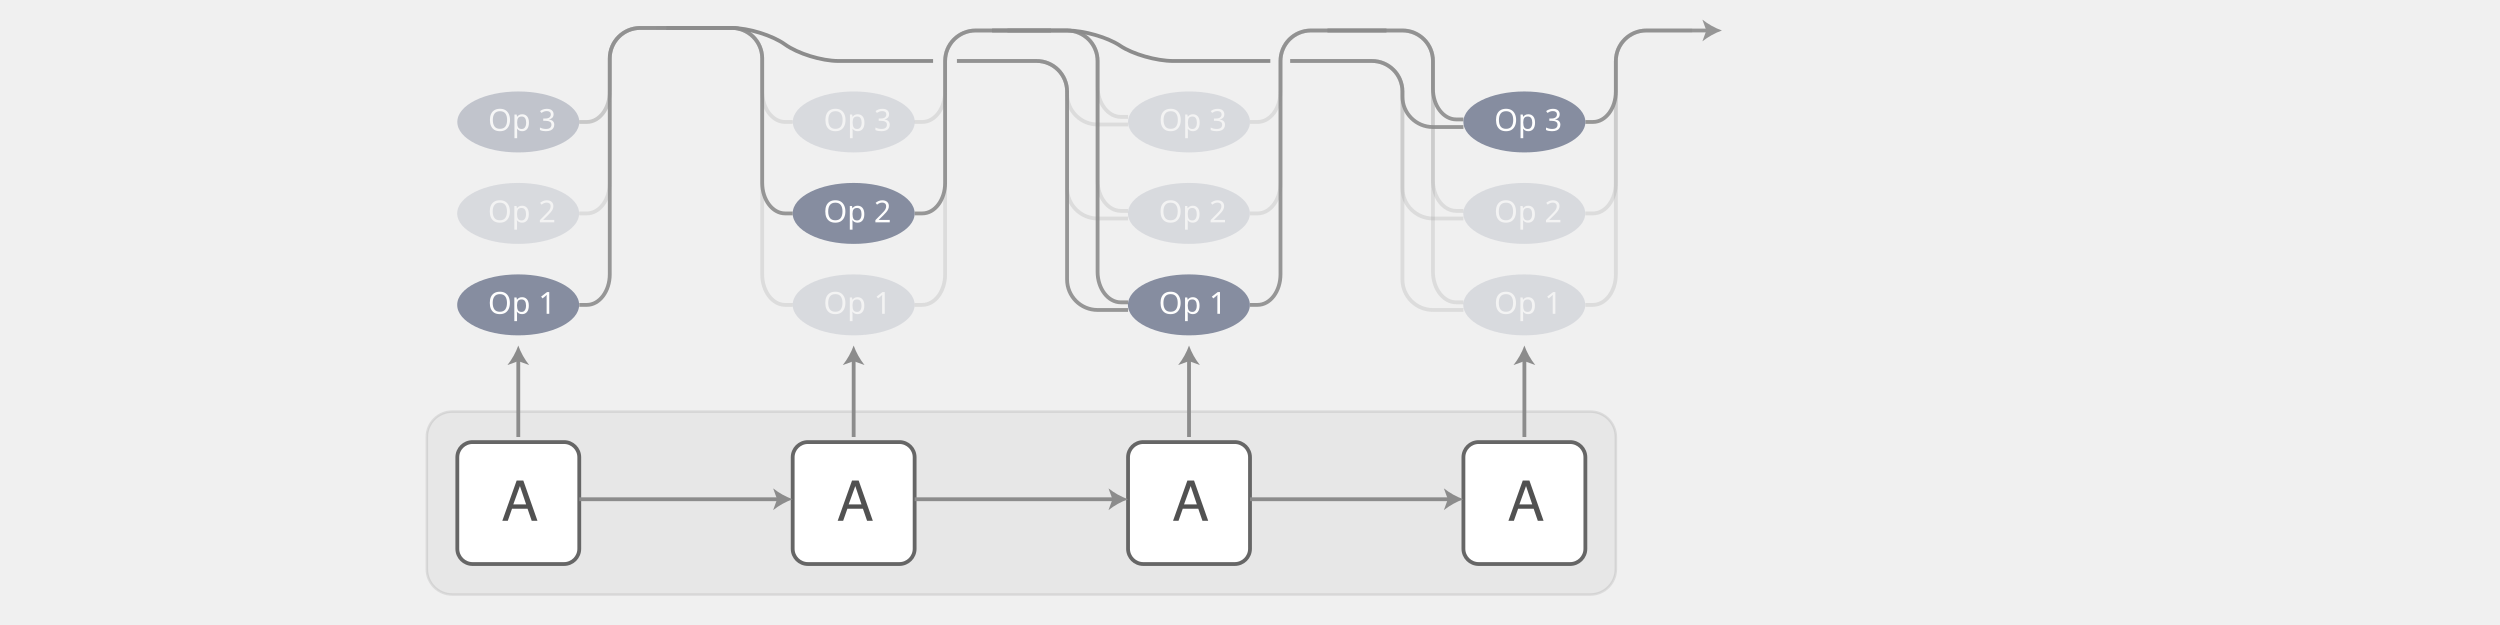
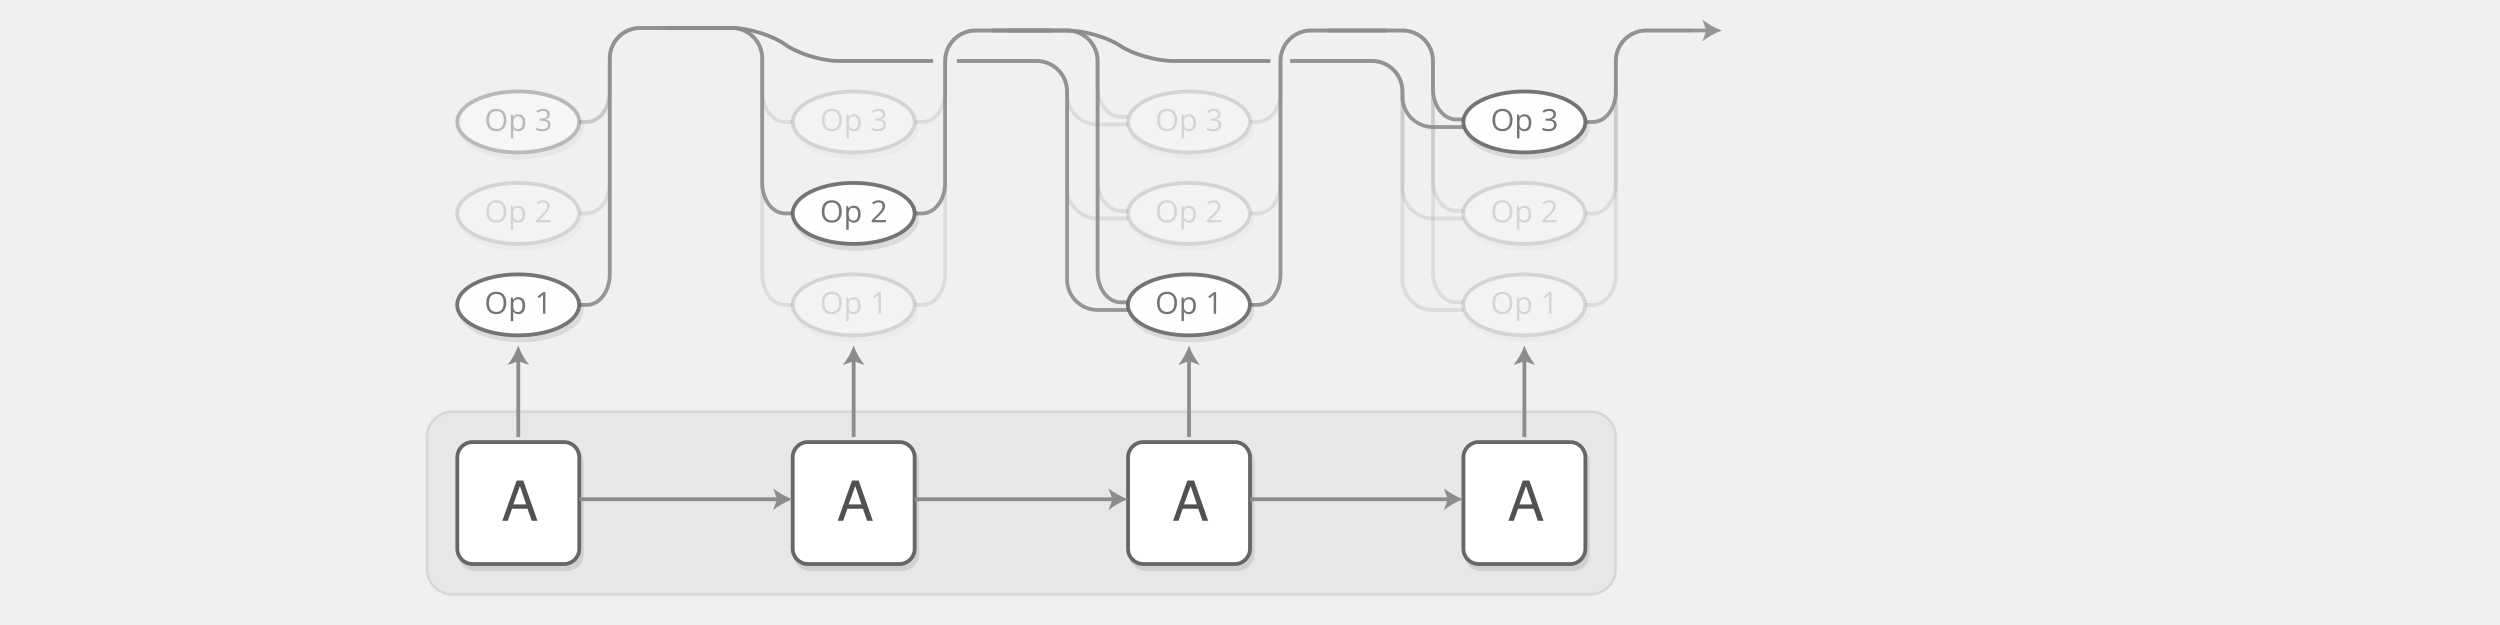
<svg xmlns="http://www.w3.org/2000/svg" xmlns:xlink="http://www.w3.org/1999/xlink" id="background" width="984" height="246" viewBox="0 0 984 246">
  <defs>
    <clipPath id="clip-path">
      <rect id="first-clip" x="228" y="6" width="84" height="144" fill="none" />
    </clipPath>
    <clipPath id="clip-path-2">
      <polygon points="500 6 306 6 306 36 360 36 360 138 444 138 444 36 500 36 500 6" fill="none" />
    </clipPath>
    <clipPath id="clip-path-3">
      <polygon points="612 6 438 6 438 36 492 36 492 138 576 138 576 36 612 36 612 6" fill="none" />
    </clipPath>
    <clipPath id="clip-path-4">
      <rect x="624" y="6" width="60" height="120" fill="none" />
    </clipPath>
    <symbol id="rnn-bg" data-name="rnn-bg" viewBox="0 0 49.5 49.5">
      <rect x="0.75" y="0.75" width="48" height="48" rx="6" ry="6" fill="#fff" stroke="#666" stroke-width="1.5" />
    </symbol>
    <symbol id="rnn-a" data-name="rnn-a" viewBox="0 0 49.5 49.5">
      <use id="rnn-bg-3" data-name="rnn-bg" width="49.5" height="49.5" xlink:href="#rnn-bg" />
      <text transform="translate(18.08 31.75)" font-size="21.77" fill="#515151" font-family="Helvetica" letter-spacing="-1">A</text>
    </symbol>
  </defs>
  <g id="_Group_" data-name="&lt;Group&gt;">
    <rect x="168" y="162" width="468" height="72" rx="10" ry="10" opacity="0.04" />
    <g opacity="0.1">
      <rect x="168" y="162" width="468" height="72" rx="10" ry="10" fill="none" stroke="#231f20" />
    </g>
  </g>
  <path d="M367.26,24H330c-6.6,0-16.05-2.93-21-6.5S294.6,11,288,11H264.25" fill="none" stroke="#8c8c8c" stroke-miterlimit="10" stroke-width="1.5" />
  <g clip-path="url(#clip-path)">
    <g opacity="0.9">
      <path d="M222,120h9c4.95,0,9-5.4,9-12V23a12,12,0,0,1,12-12h29.75" fill="none" stroke="#8c8c8c" stroke-miterlimit="10" stroke-width="1.5" />
    </g>
    <g opacity="0.2">
      <path d="M222,84h9c4.95,0,9-5.4,9-12V23a12,12,0,0,1,12-12h29.75" fill="none" stroke="#8c8c8c" stroke-miterlimit="10" stroke-width="1.5" />
    </g>
    <g opacity="0.4">
      <path d="M222,48h9c5,0,9-5.4,9-12V23a12,12,0,0,1,12-12h29.7" fill="none" stroke="#8c8c8c" stroke-miterlimit="10" stroke-width="1.5" />
    </g>
    <g opacity="0.2">
      <path d="M318,120h-9c-4.95,0-9-5.4-9-12V23a12,12,0,0,0-12-12H262.25" fill="none" stroke="#8c8c8c" stroke-miterlimit="10" stroke-width="1.5" />
    </g>
    <g opacity="0.9">
      <path d="M318,84h-9c-4.95,0-9-5.4-9-12V23a12,12,0,0,0-12-12H262.25" fill="none" stroke="#8c8c8c" stroke-miterlimit="10" stroke-width="1.5" />
    </g>
    <g opacity="0.2">
      <path d="M318,48h-9c-4.95,0-9-5.4-9-12V23a12,12,0,0,0-12-12H258.25" fill="none" stroke="#8c8c8c" stroke-miterlimit="10" stroke-width="1.5" />
    </g>
  </g>
  <g clip-path="url(#clip-path-2)">
    <g opacity="0.2">
      <path d="M354,120h9c5,0,9-5.4,9-12V24a12,12,0,0,1,12-12h29.7" fill="none" stroke="#8c8c8c" stroke-miterlimit="10" stroke-width="1.5" />
    </g>
    <g opacity="0.9">
      <path d="M354,84h9c5,0,9-5.4,9-12V24a12,12,0,0,1,12-12h29.7" fill="none" stroke="#8c8c8c" stroke-miterlimit="10" stroke-width="1.5" />
    </g>
    <g opacity="0.2">
      <path d="M354,48h9c5,0,9-5.4,9-12V24a12,12,0,0,1,12-12h29.7" fill="none" stroke="#8c8c8c" stroke-miterlimit="10" stroke-width="1.5" />
    </g>
    <g opacity="0.9">
      <path d="M451.05,122H432a12,12,0,0,1-12-12V36a12,12,0,0,0-12-12H376.65" fill="none" stroke="#8c8c8c" stroke-miterlimit="10" stroke-width="1.5" />
    </g>
    <g opacity="0.2">
      <path d="M451.05,86H432a12,12,0,0,1-12-12V36a12,12,0,0,0-12-12H376.65" fill="none" stroke="#8c8c8c" stroke-miterlimit="10" stroke-width="1.5" />
    </g>
    <g opacity="0.2">
      <path d="M451.05,49H432a12,12,0,0,1-12-12V36a12,12,0,0,0-12-12H376.65" fill="none" stroke="#8c8c8c" stroke-miterlimit="10" stroke-width="1.5" />
    </g>
    <g opacity="0.9">
      <path d="M450.25,119h-9.12c-5,0-9.12-5.4-9.12-12V24a12,12,0,0,0-12-12H390.5" fill="none" stroke="#8c8c8c" stroke-miterlimit="10" stroke-width="1.5" />
    </g>
    <g opacity="0.2">
      <path d="M450.25,83h-9.12c-5,0-9.12-5.4-9.12-12V24a12,12,0,0,0-12-12H390.5" fill="none" stroke="#8c8c8c" stroke-miterlimit="10" stroke-width="1.5" />
    </g>
    <g opacity="0.2">
      <path d="M450.25,46h-9.12c-5,0-9.12-5.4-9.12-12V24a12,12,0,0,0-12-12H390.5" fill="none" stroke="#8c8c8c" stroke-miterlimit="10" stroke-width="1.5" />
    </g>
    <path d="M500.17,24H461.75c-6.6,0-16-2.7-20.87-6S426.6,12,420,12H396.5" fill="none" stroke="#8c8c8c" stroke-miterlimit="10" stroke-width="1.5" />
  </g>
  <g clip-path="url(#clip-path-3)">
    <g opacity="0.9">
      <path d="M486,120h9c5,0,9-5.4,9-12V24a12,12,0,0,1,12-12h29.7" fill="none" stroke="#8c8c8c" stroke-miterlimit="10" stroke-width="1.5" />
    </g>
    <g opacity="0.2">
      <path d="M486,84h9c5,0,9-5.4,9-12V24a12,12,0,0,1,12-12h29.7" fill="none" stroke="#8c8c8c" stroke-miterlimit="10" stroke-width="1.5" />
    </g>
    <g opacity="0.2">
      <path d="M486,48h9c5,0,9-5.4,9-12V24a12,12,0,0,1,12-12h29.7" fill="none" stroke="#8c8c8c" stroke-miterlimit="10" stroke-width="1.5" />
    </g>
    <g opacity="0.2">
      <path d="M583.05,122H564a12,12,0,0,1-12-12V36a12,12,0,0,0-12-12H507.83" fill="none" stroke="#8c8c8c" stroke-miterlimit="10" stroke-width="1.5" />
    </g>
    <g opacity="0.2">
      <path d="M583.05,86H564a12,12,0,0,1-12-12V36a12,12,0,0,0-12-12H507.83" fill="none" stroke="#8c8c8c" stroke-miterlimit="10" stroke-width="1.5" />
    </g>
    <g opacity="0.9">
      <path d="M583.05,50H564a12,12,0,0,1-12-12V36a12,12,0,0,0-12-12H507.83" fill="none" stroke="#8c8c8c" stroke-miterlimit="10" stroke-width="1.5" />
    </g>
    <g opacity="0.2">
      <path d="M582.25,119h-9.12c-5,0-9.12-5.4-9.12-12V24a12,12,0,0,0-12-12H522.5" fill="none" stroke="#8c8c8c" stroke-miterlimit="10" stroke-width="1.5" />
    </g>
    <g opacity="0.2">
      <path d="M582.25,83h-9.12c-5,0-9.12-5.4-9.12-12V24a12,12,0,0,0-12-12H522.5" fill="none" stroke="#8c8c8c" stroke-miterlimit="10" stroke-width="1.5" />
    </g>
    <g opacity="0.9">
      <path d="M582.25,47h-9.12c-5,0-9.12-5.4-9.12-12V24a12,12,0,0,0-12-12H522.5" fill="none" stroke="#8c8c8c" stroke-miterlimit="10" stroke-width="1.5" />
    </g>
  </g>
  <g clip-path="url(#clip-path-4)">
    <g opacity="0.9">
      <g>
        <path d="M618,48h9c5,0,9-5.4,9-12V24a12,12,0,0,1,12-12h24.27" fill="none" stroke="#8c8c8c" stroke-miterlimit="10" stroke-width="1.5" />
        <path d="M677.75,12a27.2,27.2,0,0,0-7.69,4.28L671.61,12l-1.55-4.28A27.18,27.18,0,0,0,677.75,12Z" fill="#8c8c8c" />
      </g>
    </g>
    <g opacity="0.2">
      <path d="M618,120h9c5,0,9-5.4,9-12V24a12,12,0,0,1,12-12H666" fill="none" stroke="#8c8c8c" stroke-miterlimit="10" stroke-width="1.5" />
    </g>
    <g opacity="0.2">
      <path d="M618,84h9c5,0,9-5.4,9-12V24a12,12,0,0,1,12-12H666" fill="none" stroke="#8c8c8c" stroke-miterlimit="10" stroke-width="1.5" />
    </g>
  </g>
-   <use width="49.5" height="49.5" transform="translate(179.25 173.25)" xlink:href="#rnn-a" />
-   <use width="49.5" height="49.5" transform="translate(311.25 173.25)" xlink:href="#rnn-a" />
-   <use width="49.5" height="49.5" transform="translate(443.25 173.25)" xlink:href="#rnn-a" />
-   <use id="rnn-a-9" data-name="rnn-a" width="49.5" height="49.5" transform="translate(575.25 173.25)" xlink:href="#rnn-a" />
-   <g opacity="0.9">
-     <ellipse cx="203.95" cy="120" rx="24" ry="12" fill="#7a8297" />
-     <text transform="translate(192.05 123.52)" font-size="12" fill="#fff" font-family="Myriad Pro">Op 1</text>
-   </g>
-   <g opacity="0.2">
-     <ellipse cx="203.95" cy="84" rx="24" ry="12" fill="#7a8297" />
-     <text transform="translate(192.05 87.52)" font-size="12" fill="#fff" font-family="Myriad Pro">Op 2</text>
+   <g>
+     <g opacity="0.1">
+       <rect x="181" y="176" width="48" height="48" rx="6" ry="6" stroke="#000" stroke-width="1.5" />
+       <path d="M204.55,191.38h2.39L212.61,207h-2.32l-1.63-4.68h-6.13L200.84,207h-2.17Zm3.51,9.22-2.4-6.9-2.5,6.9h4.9Z" />
+     </g>
+     <use width="49.5" height="49.5" transform="translate(179.25 173.25)" xlink:href="#rnn-a" />
+   </g>
+   <g>
+     <g opacity="0.1">
+       <rect x="313" y="176" width="48" height="48" rx="6" ry="6" stroke="#000" stroke-width="1.5" />
+       <path d="M336.55,191.38h2.39L344.61,207h-2.32l-1.63-4.68h-6.13L332.84,207h-2.17Zm3.51,9.22-2.4-6.9-2.5,6.9h4.9Z" />
+     </g>
+     <use width="49.5" height="49.5" transform="translate(311.25 173.25)" xlink:href="#rnn-a" />
+   </g>
+   <g>
+     <g opacity="0.1">
+       <rect x="445" y="176" width="48" height="48" rx="6" ry="6" stroke="#000" stroke-width="1.5" />
+       <path d="M468.55,191.38h2.39L476.61,207h-2.32l-1.63-4.68h-6.13L464.84,207h-2.17Zm3.51,9.22-2.4-6.9-2.5,6.9h4.9Z" />
+     </g>
+     <use width="49.5" height="49.5" transform="translate(443.25 173.25)" xlink:href="#rnn-a" />
+   </g>
+   <g id="_Group_2" data-name="&lt;Group&gt;">
+     <g opacity="0.1">
+       <rect x="577" y="176" width="48" height="48" rx="6" ry="6" stroke="#000" stroke-width="1.5" />
+       <path d="M600.55,191.38h2.39L608.61,207h-2.32l-1.63-4.68h-6.13L596.84,207h-2.17Zm3.51,9.22-2.41-6.9-2.5,6.9h4.9Z" />
+     </g>
+     <use width="49.5" height="49.5" transform="translate(575.25 173.25)" xlink:href="#rnn-a" />
+   </g>
+   <g opacity="0.9">
+     <g opacity="0.1">
+       <ellipse cx="204.95" cy="122" rx="24" ry="12" stroke="#000" stroke-miterlimit="10" stroke-width="1.5" />
+       <text transform="translate(191.66 125.52)" font-size="12" font-family="Open Sans">Op 1</text>
+     </g>
+     <g>
+       <ellipse cx="203.95" cy="120" rx="24" ry="12" fill="#fff" stroke="#666" stroke-miterlimit="10" stroke-width="1.5" />
+       <text transform="translate(190.66 123.52)" font-size="12" fill="#666" font-family="Open Sans">Op 1</text>
+     </g>
+   </g>
+   <g opacity="0.2">
+     <g opacity="0.1">
+       <ellipse cx="204.95" cy="86" rx="24" ry="12" stroke="#000" stroke-miterlimit="10" stroke-width="1.5" />
+       <text transform="translate(191.66 89.52)" font-size="12" font-family="Open Sans">Op 2</text>
+     </g>
+     <g>
+       <ellipse cx="203.95" cy="84" rx="24" ry="12" fill="#fff" stroke="#666" stroke-miterlimit="10" stroke-width="1.5" />
+       <text transform="translate(190.66 87.52)" font-size="12" fill="#666" font-family="Open Sans">Op 2</text>
+     </g>
  </g>
  <g opacity="0.4">
-     <ellipse cx="204" cy="48" rx="24" ry="12" fill="#7a8297" />
-     <text transform="translate(192.1 51.52)" font-size="12" fill="#fff" font-family="Myriad Pro">Op 3</text>
-   </g>
-   <g opacity="0.2">
-     <ellipse cx="336" cy="120" rx="24" ry="12" fill="#7a8297" />
-     <text transform="translate(324.1 123.52)" font-size="12" fill="#fff" font-family="Myriad Pro">Op 1</text>
-   </g>
-   <g opacity="0.9">
-     <ellipse cx="336" cy="84" rx="24" ry="12" fill="#7a8297" />
-     <text transform="translate(324.1 87.52)" font-size="12" fill="#fff" font-family="Myriad Pro">Op 2</text>
-   </g>
-   <g opacity="0.2">
-     <ellipse cx="336.05" cy="48" rx="24" ry="12" fill="#7a8297" />
-     <text transform="translate(324.15 51.52)" font-size="12" fill="#fff" font-family="Myriad Pro">Op 3</text>
-   </g>
-   <g opacity="0.9">
-     <ellipse cx="467.95" cy="120" rx="24" ry="12" fill="#7a8297" />
-     <text transform="translate(456.05 123.52)" font-size="12" fill="#fff" font-family="Myriad Pro">Op 1</text>
-   </g>
-   <g opacity="0.2">
-     <ellipse cx="467.95" cy="84" rx="24" ry="12" fill="#7a8297" />
-     <text transform="translate(456.05 87.52)" font-size="12" fill="#fff" font-family="Myriad Pro">Op 2</text>
-   </g>
-   <g opacity="0.2">
-     <ellipse cx="468" cy="48" rx="24" ry="12" fill="#7a8297" />
-     <text transform="translate(456.1 51.52)" font-size="12" fill="#fff" font-family="Myriad Pro">Op 3</text>
-   </g>
-   <g opacity="0.2">
-     <ellipse cx="599.95" cy="120" rx="24" ry="12" fill="#7a8297" />
-     <text transform="translate(588.05 123.52)" font-size="12" fill="#fff" font-family="Myriad Pro">Op 1</text>
-   </g>
-   <g opacity="0.2">
-     <ellipse cx="599.95" cy="84" rx="24" ry="12" fill="#7a8297" />
-     <text transform="translate(588.05 87.52)" font-size="12" fill="#fff" font-family="Myriad Pro">Op 2</text>
-   </g>
-   <g opacity="0.9">
-     <ellipse cx="600" cy="48" rx="24" ry="12" fill="#7a8297" />
-     <text transform="translate(588.1 51.52)" font-size="12" fill="#fff" font-family="Myriad Pro">Op 3</text>
+     <g opacity="0.1">
+       <ellipse cx="205" cy="50" rx="24" ry="12" stroke="#000" stroke-miterlimit="10" stroke-width="1.5" />
+       <text transform="translate(191.71 53.52)" font-size="12" font-family="Open Sans">Op 3</text>
+     </g>
+     <g>
+       <ellipse cx="204" cy="48" rx="24" ry="12" fill="#fff" stroke="#666" stroke-miterlimit="10" stroke-width="1.5" />
+       <text transform="translate(190.71 51.52)" font-size="12" fill="#666" font-family="Open Sans">Op 3</text>
+     </g>
+   </g>
+   <g opacity="0.2">
+     <g opacity="0.1">
+       <ellipse cx="337" cy="122" rx="24" ry="12" stroke="#000" stroke-miterlimit="10" stroke-width="1.5" />
+       <text transform="translate(323.71 125.52)" font-size="12" font-family="Open Sans">Op 1</text>
+     </g>
+     <g>
+       <ellipse cx="336" cy="120" rx="24" ry="12" fill="#fff" stroke="#666" stroke-miterlimit="10" stroke-width="1.5" />
+       <text transform="translate(322.71 123.52)" font-size="12" fill="#666" font-family="Open Sans">Op 1</text>
+     </g>
+   </g>
+   <g opacity="0.9">
+     <g opacity="0.1">
+       <ellipse cx="337" cy="86" rx="24" ry="12" stroke="#000" stroke-miterlimit="10" stroke-width="1.5" />
+       <text transform="translate(323.71 89.52)" font-size="12" font-family="Open Sans">Op 2</text>
+     </g>
+     <g>
+       <ellipse cx="336" cy="84" rx="24" ry="12" fill="#fff" stroke="#666" stroke-miterlimit="10" stroke-width="1.5" />
+       <text transform="translate(322.71 87.52)" font-size="12" fill="#666" font-family="Open Sans">Op 2</text>
+     </g>
+   </g>
+   <g opacity="0.2">
+     <g opacity="0.1">
+       <ellipse cx="337.05" cy="50" rx="24" ry="12" stroke="#000" stroke-miterlimit="10" stroke-width="1.5" />
+       <text transform="translate(323.76 53.52)" font-size="12" font-family="Open Sans">Op 3</text>
+     </g>
+     <g>
+       <ellipse cx="336.05" cy="48" rx="24" ry="12" fill="#fff" stroke="#666" stroke-miterlimit="10" stroke-width="1.5" />
+       <text transform="translate(322.76 51.52)" font-size="12" fill="#666" font-family="Open Sans">Op 3</text>
+     </g>
+   </g>
+   <g opacity="0.9">
+     <g opacity="0.1">
+       <ellipse cx="468.95" cy="122" rx="24" ry="12" stroke="#000" stroke-miterlimit="10" stroke-width="1.5" />
+       <text transform="translate(455.66 125.52)" font-size="12" font-family="Open Sans">Op 1</text>
+     </g>
+     <g>
+       <ellipse cx="467.95" cy="120" rx="24" ry="12" fill="#fff" stroke="#666" stroke-miterlimit="10" stroke-width="1.5" />
+       <text transform="translate(454.66 123.52)" font-size="12" fill="#666" font-family="Open Sans">Op 1</text>
+     </g>
+   </g>
+   <g opacity="0.2">
+     <g opacity="0.1">
+       <ellipse cx="468.95" cy="86" rx="24" ry="12" stroke="#000" stroke-miterlimit="10" stroke-width="1.5" />
+       <text transform="translate(455.66 89.52)" font-size="12" font-family="Open Sans">Op 2</text>
+     </g>
+     <g>
+       <ellipse cx="467.95" cy="84" rx="24" ry="12" fill="#fff" stroke="#666" stroke-miterlimit="10" stroke-width="1.5" />
+       <text transform="translate(454.66 87.52)" font-size="12" fill="#666" font-family="Open Sans">Op 2</text>
+     </g>
+   </g>
+   <g opacity="0.2">
+     <g opacity="0.1">
+       <ellipse cx="469" cy="50" rx="24" ry="12" stroke="#000" stroke-miterlimit="10" stroke-width="1.5" />
+       <text transform="translate(455.71 53.52)" font-size="12" font-family="Open Sans">Op 3</text>
+     </g>
+     <g>
+       <ellipse cx="468" cy="48" rx="24" ry="12" fill="#fff" stroke="#666" stroke-miterlimit="10" stroke-width="1.5" />
+       <text transform="translate(454.71 51.52)" font-size="12" fill="#666" font-family="Open Sans">Op 3</text>
+     </g>
+   </g>
+   <g opacity="0.2">
+     <g opacity="0.1">
+       <ellipse cx="600.95" cy="122" rx="24" ry="12" stroke="#000" stroke-miterlimit="10" stroke-width="1.5" />
+       <text transform="translate(587.66 125.52)" font-size="12" font-family="Open Sans">Op 1</text>
+     </g>
+     <g>
+       <ellipse cx="599.95" cy="120" rx="24" ry="12" fill="#fff" stroke="#666" stroke-miterlimit="10" stroke-width="1.5" />
+       <text transform="translate(586.66 123.52)" font-size="12" fill="#666" font-family="Open Sans">Op 1</text>
+     </g>
+   </g>
+   <g opacity="0.2">
+     <g opacity="0.1">
+       <ellipse cx="600.95" cy="86" rx="24" ry="12" stroke="#000" stroke-miterlimit="10" stroke-width="1.5" />
+       <text transform="translate(587.66 89.52)" font-size="12" font-family="Open Sans">Op 2</text>
+     </g>
+     <g>
+       <ellipse cx="599.95" cy="84" rx="24" ry="12" fill="#fff" stroke="#666" stroke-miterlimit="10" stroke-width="1.5" />
+       <text transform="translate(586.66 87.52)" font-size="12" fill="#666" font-family="Open Sans">Op 2</text>
+     </g>
+   </g>
+   <g opacity="0.9">
+     <g opacity="0.1">
+       <ellipse cx="601" cy="50" rx="24" ry="12" stroke="#000" stroke-miterlimit="10" stroke-width="1.5" />
+       <text transform="translate(587.71 53.52)" font-size="12" font-family="Open Sans">Op 3</text>
+     </g>
+     <g>
+       <ellipse cx="600" cy="48" rx="24" ry="12" fill="#fff" stroke="#666" stroke-miterlimit="10" stroke-width="1.5" />
+       <text transform="translate(586.71 51.52)" font-size="12" fill="#666" font-family="Open Sans">Op 3</text>
+     </g>
  </g>
  <g>
    <line x1="228" y1="196.5" x2="306.57" y2="196.5" fill="none" stroke="#8c8c8c" stroke-miterlimit="10" stroke-width="1.5" />
    <path d="M312,196.5a27.2,27.2,0,0,0-7.69,4.28l1.55-4.28-1.55-4.28A27.18,27.18,0,0,0,312,196.5Z" fill="#8c8c8c" />
  </g>
  <g>
    <line x1="204" y1="172" x2="204" y2="141.43" fill="none" stroke="#8c8c8c" stroke-miterlimit="10" stroke-width="1.5" />
    <path d="M204,136a27.2,27.2,0,0,0,4.28,7.69L204,142.14l-4.28,1.55A27.17,27.17,0,0,0,204,136Z" fill="#8c8c8c" />
  </g>
  <g>
    <line x1="336" y1="172" x2="336" y2="141.43" fill="none" stroke="#8c8c8c" stroke-miterlimit="10" stroke-width="1.5" />
    <path d="M336,136a27.2,27.2,0,0,0,4.28,7.69L336,142.14l-4.28,1.55A27.17,27.17,0,0,0,336,136Z" fill="#8c8c8c" />
  </g>
  <g>
    <line x1="468" y1="172" x2="468" y2="141.43" fill="none" stroke="#8c8c8c" stroke-miterlimit="10" stroke-width="1.5" />
    <path d="M468,136a27.2,27.2,0,0,0,4.28,7.69L468,142.14l-4.28,1.55A27.17,27.17,0,0,0,468,136Z" fill="#8c8c8c" />
  </g>
  <g>
    <line x1="600" y1="172" x2="600" y2="141.43" fill="none" stroke="#8c8c8c" stroke-miterlimit="10" stroke-width="1.5" />
    <path d="M600,136a27.2,27.2,0,0,0,4.28,7.69L600,142.14l-4.28,1.55A27.17,27.17,0,0,0,600,136Z" fill="#8c8c8c" />
  </g>
  <g>
    <line x1="360" y1="196.5" x2="438.57" y2="196.5" fill="none" stroke="#8c8c8c" stroke-miterlimit="10" stroke-width="1.5" />
    <path d="M444,196.5a27.2,27.2,0,0,0-7.69,4.28l1.55-4.28-1.55-4.28A27.18,27.18,0,0,0,444,196.5Z" fill="#8c8c8c" />
  </g>
  <g>
    <line x1="492" y1="196.5" x2="570.57" y2="196.5" fill="none" stroke="#8c8c8c" stroke-miterlimit="10" stroke-width="1.5" />
    <path d="M576,196.5a27.2,27.2,0,0,0-7.69,4.28l1.55-4.28-1.55-4.28A27.18,27.18,0,0,0,576,196.5Z" fill="#8c8c8c" />
  </g>
</svg>
